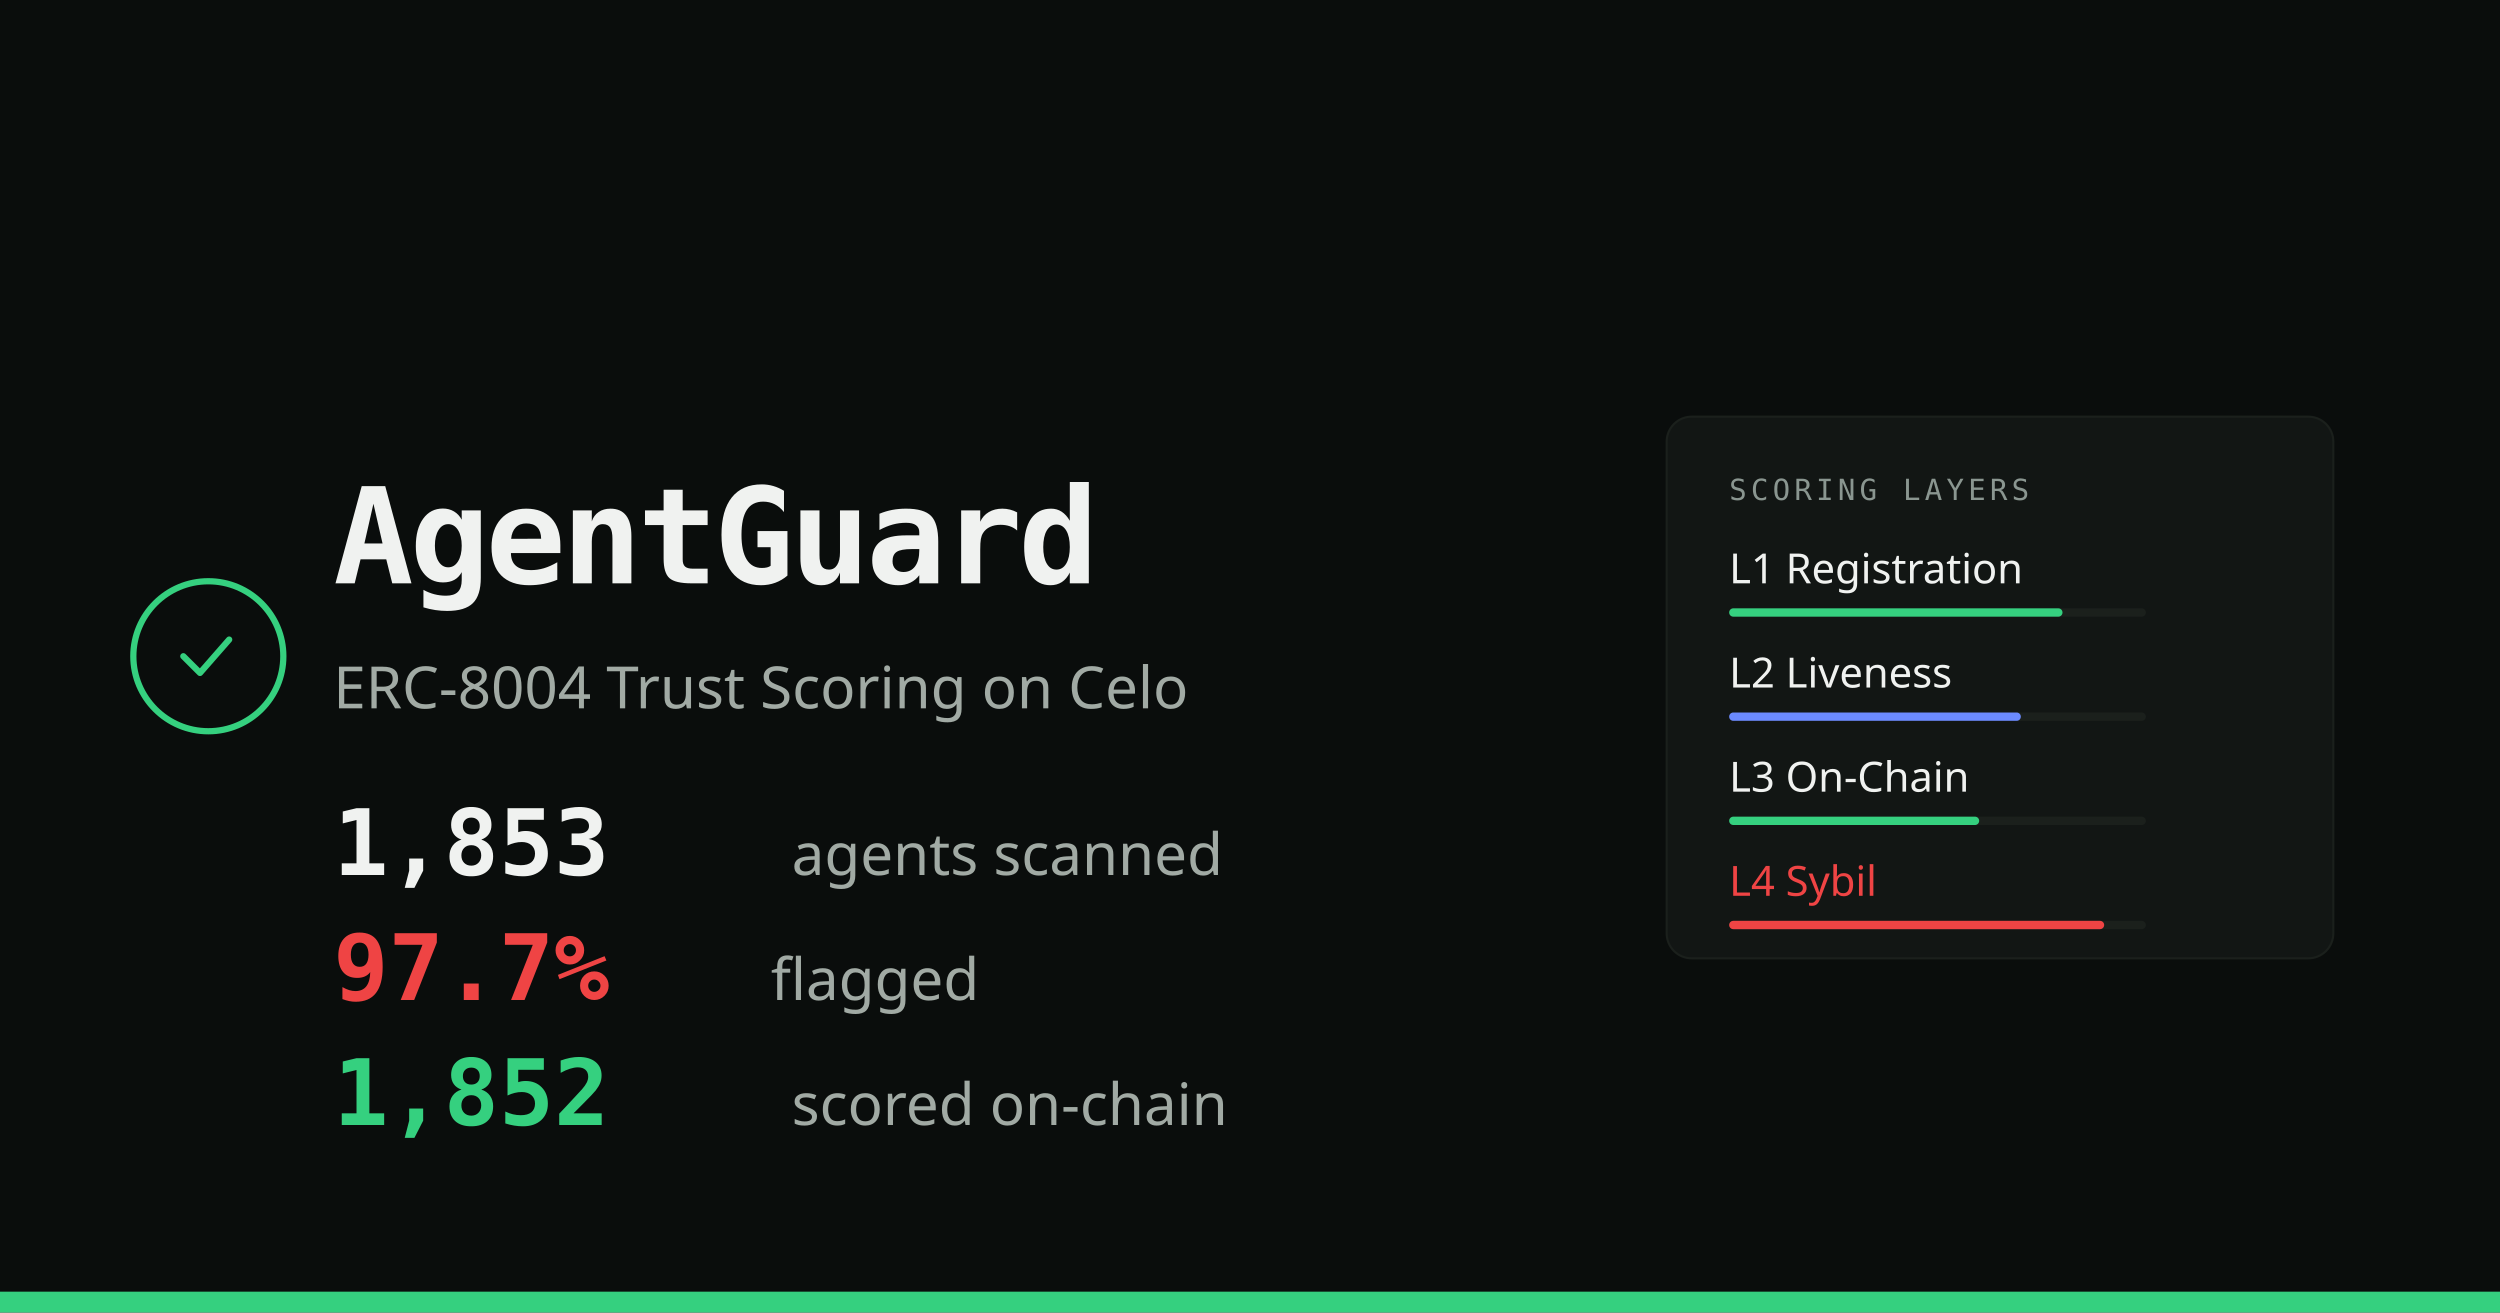
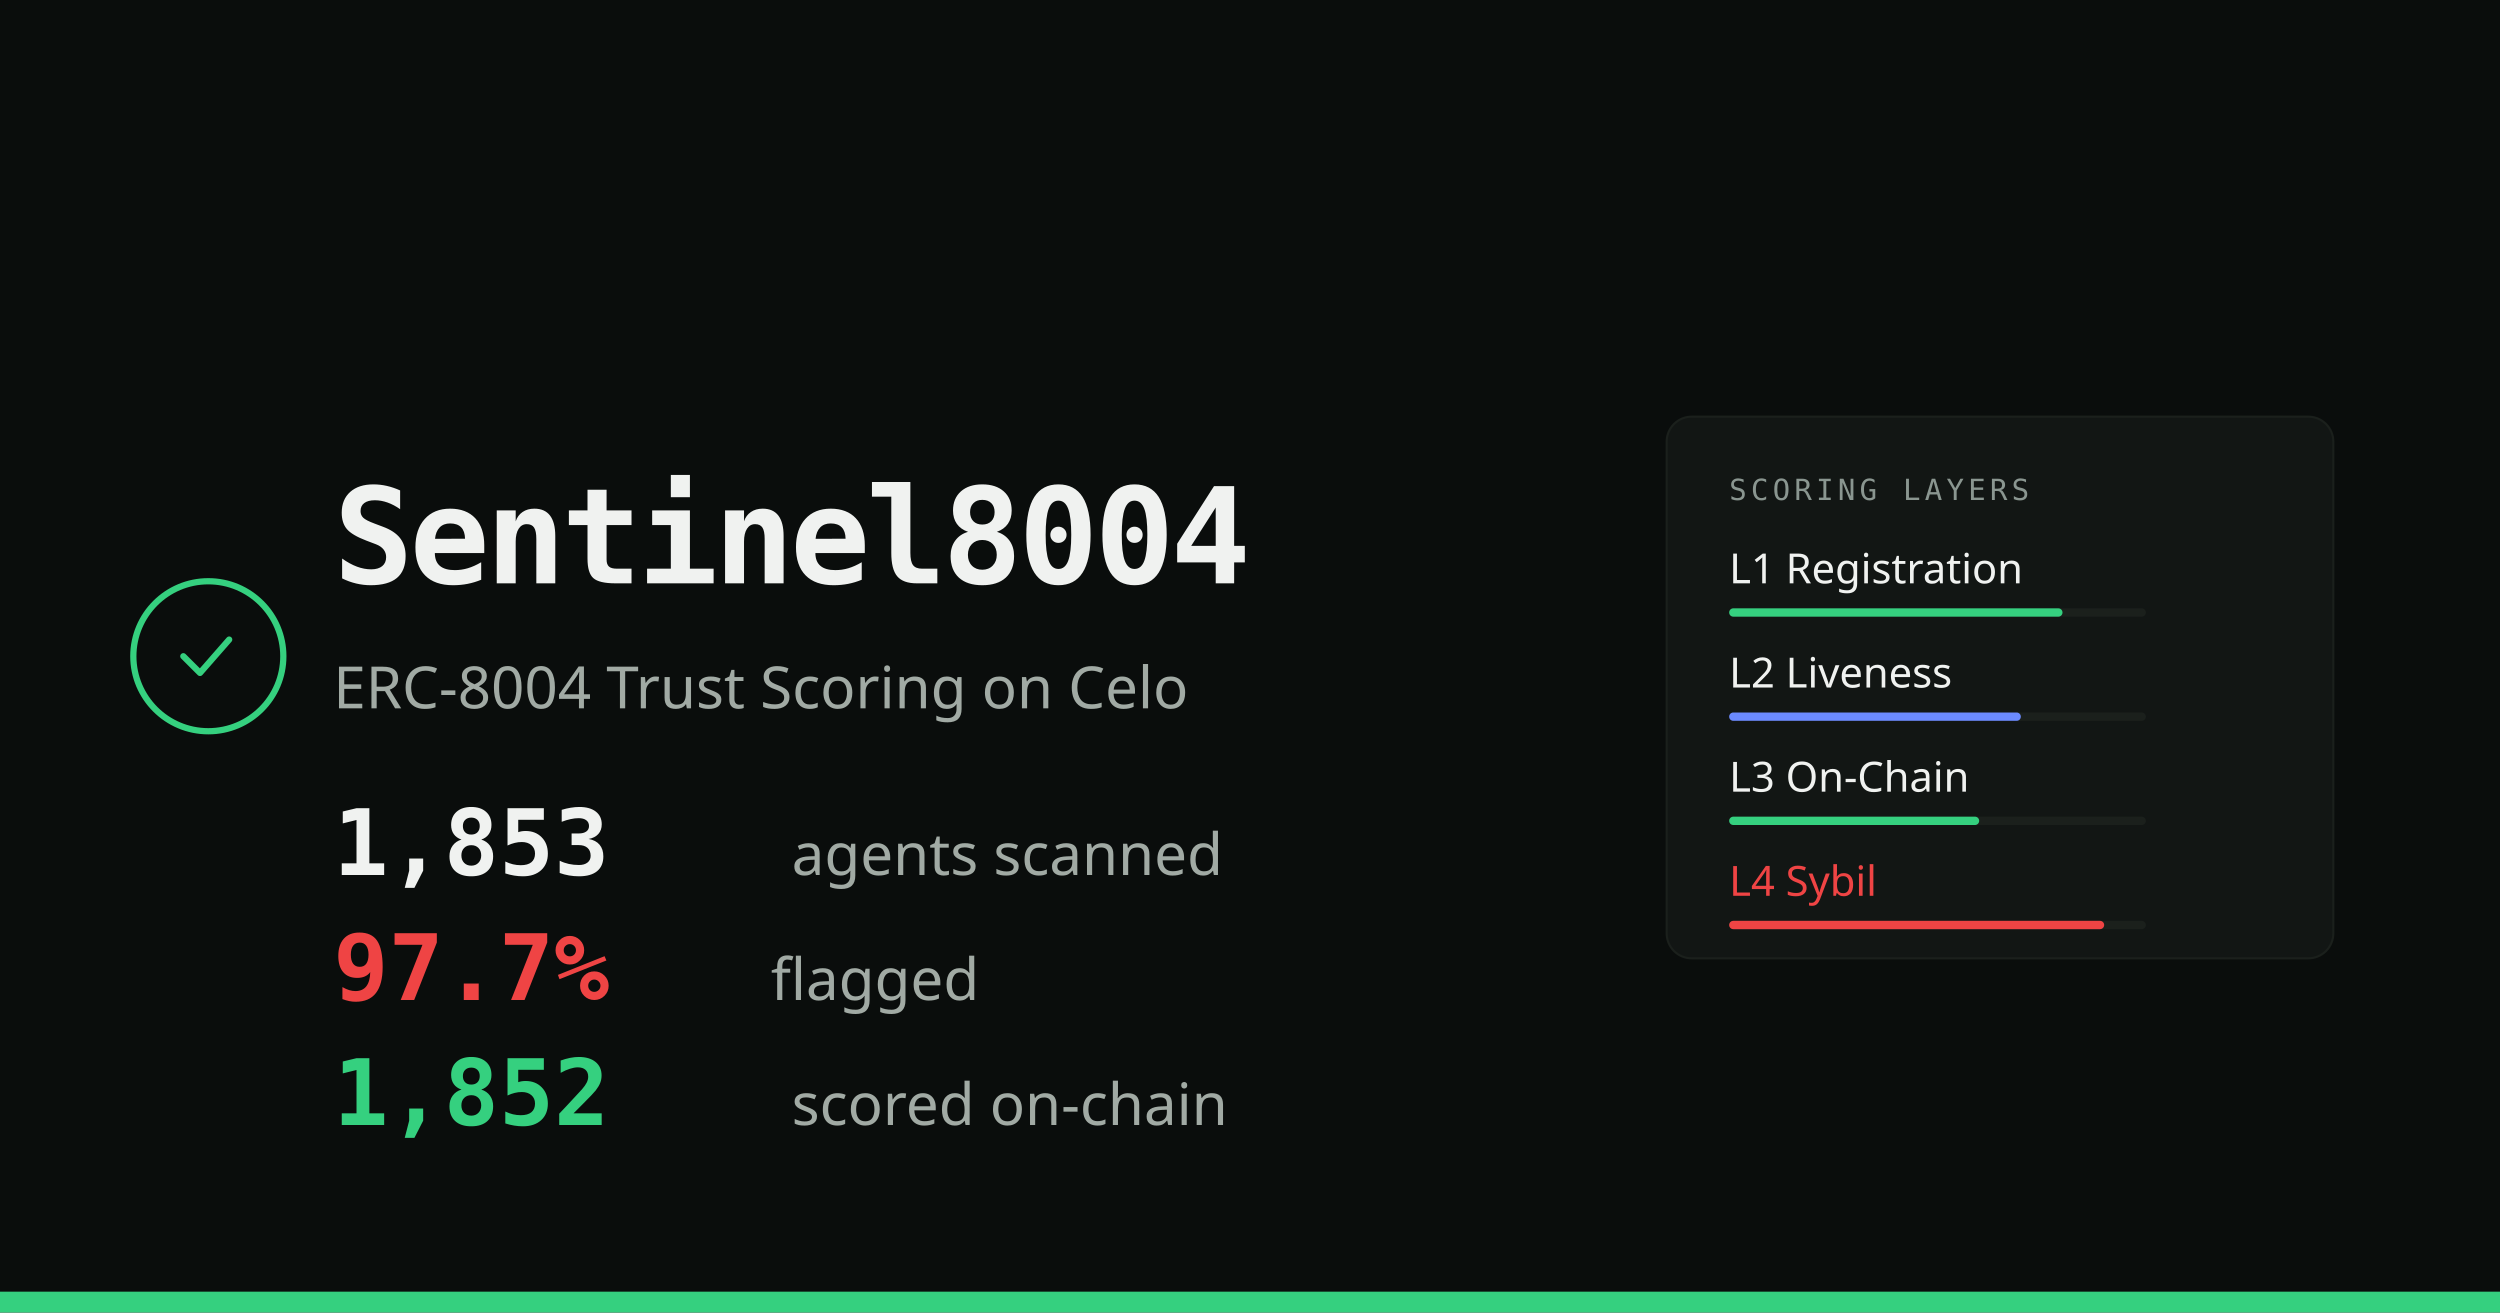
<svg xmlns="http://www.w3.org/2000/svg" width="1200" height="630" viewBox="0 0 1200 630">
  <rect width="1200" height="630" fill="#0a0d0c" />
  <rect x="0" y="620" width="1200" height="10" fill="#35D07F" />
  <circle cx="100" cy="315" r="36" fill="none" stroke="#35D07F" stroke-width="3" />
  <path d="M88 315l8 8 14-16" fill="none" stroke="#35D07F" stroke-width="3" stroke-linecap="round" stroke-linejoin="round" />
-   <text x="160" y="280" font-family="monospace" font-size="64" font-weight="bold" fill="#f0f2f0" letter-spacing="-2">AgentGuard</text>
+   <text x="160" y="280" font-family="monospace" font-size="64" font-weight="bold" fill="#f0f2f0" letter-spacing="-2">Sentinel8004</text>
  <text x="160" y="340" font-family="sans-serif" font-size="28" fill="#a1aaa4">ERC-8004 Trust Scoring on Celo</text>
  <text x="160" y="420" font-family="monospace" font-size="44" font-weight="bold" fill="#f0f2f0">1,853</text>
  <text x="380" y="420" font-family="sans-serif" font-size="28" fill="#a1aaa4">agents scanned</text>
  <text x="160" y="480" font-family="monospace" font-size="44" font-weight="bold" fill="#ef4444">97.7%</text>
  <text x="370" y="480" font-family="sans-serif" font-size="28" fill="#a1aaa4">flagged</text>
  <text x="160" y="540" font-family="monospace" font-size="44" font-weight="bold" fill="#35D07F">1,852</text>
  <text x="380" y="540" font-family="sans-serif" font-size="28" fill="#a1aaa4">scored on-chain</text>
  <rect x="800" y="200" width="320" height="260" rx="12" fill="#121614" stroke="#1b201c" stroke-width="1" />
  <text x="830" y="240" font-family="monospace" font-size="14" fill="#8a9690" text-transform="uppercase" letter-spacing="2">SCORING LAYERS</text>
  <text x="830" y="280" font-family="sans-serif" font-size="20" fill="#f0f2f0">L1 Registration</text>
  <rect x="830" y="292" width="200" height="4" rx="2" fill="#1b201c" />
  <rect x="830" y="292" width="160" height="4" rx="2" fill="#35D07F" />
  <text x="830" y="330" font-family="sans-serif" font-size="20" fill="#f0f2f0">L2 Liveness</text>
  <rect x="830" y="342" width="200" height="4" rx="2" fill="#1b201c" />
  <rect x="830" y="342" width="140" height="4" rx="2" fill="#6B8AFF" />
  <text x="830" y="380" font-family="sans-serif" font-size="20" fill="#f0f2f0">L3 On-Chain</text>
  <rect x="830" y="392" width="200" height="4" rx="2" fill="#1b201c" />
  <rect x="830" y="392" width="120" height="4" rx="2" fill="#35D07F" />
  <text x="830" y="430" font-family="sans-serif" font-size="20" fill="#ef4444">L4 Sybil</text>
  <rect x="830" y="442" width="200" height="4" rx="2" fill="#1b201c" />
  <rect x="830" y="442" width="180" height="4" rx="2" fill="#ef4444" />
</svg>
